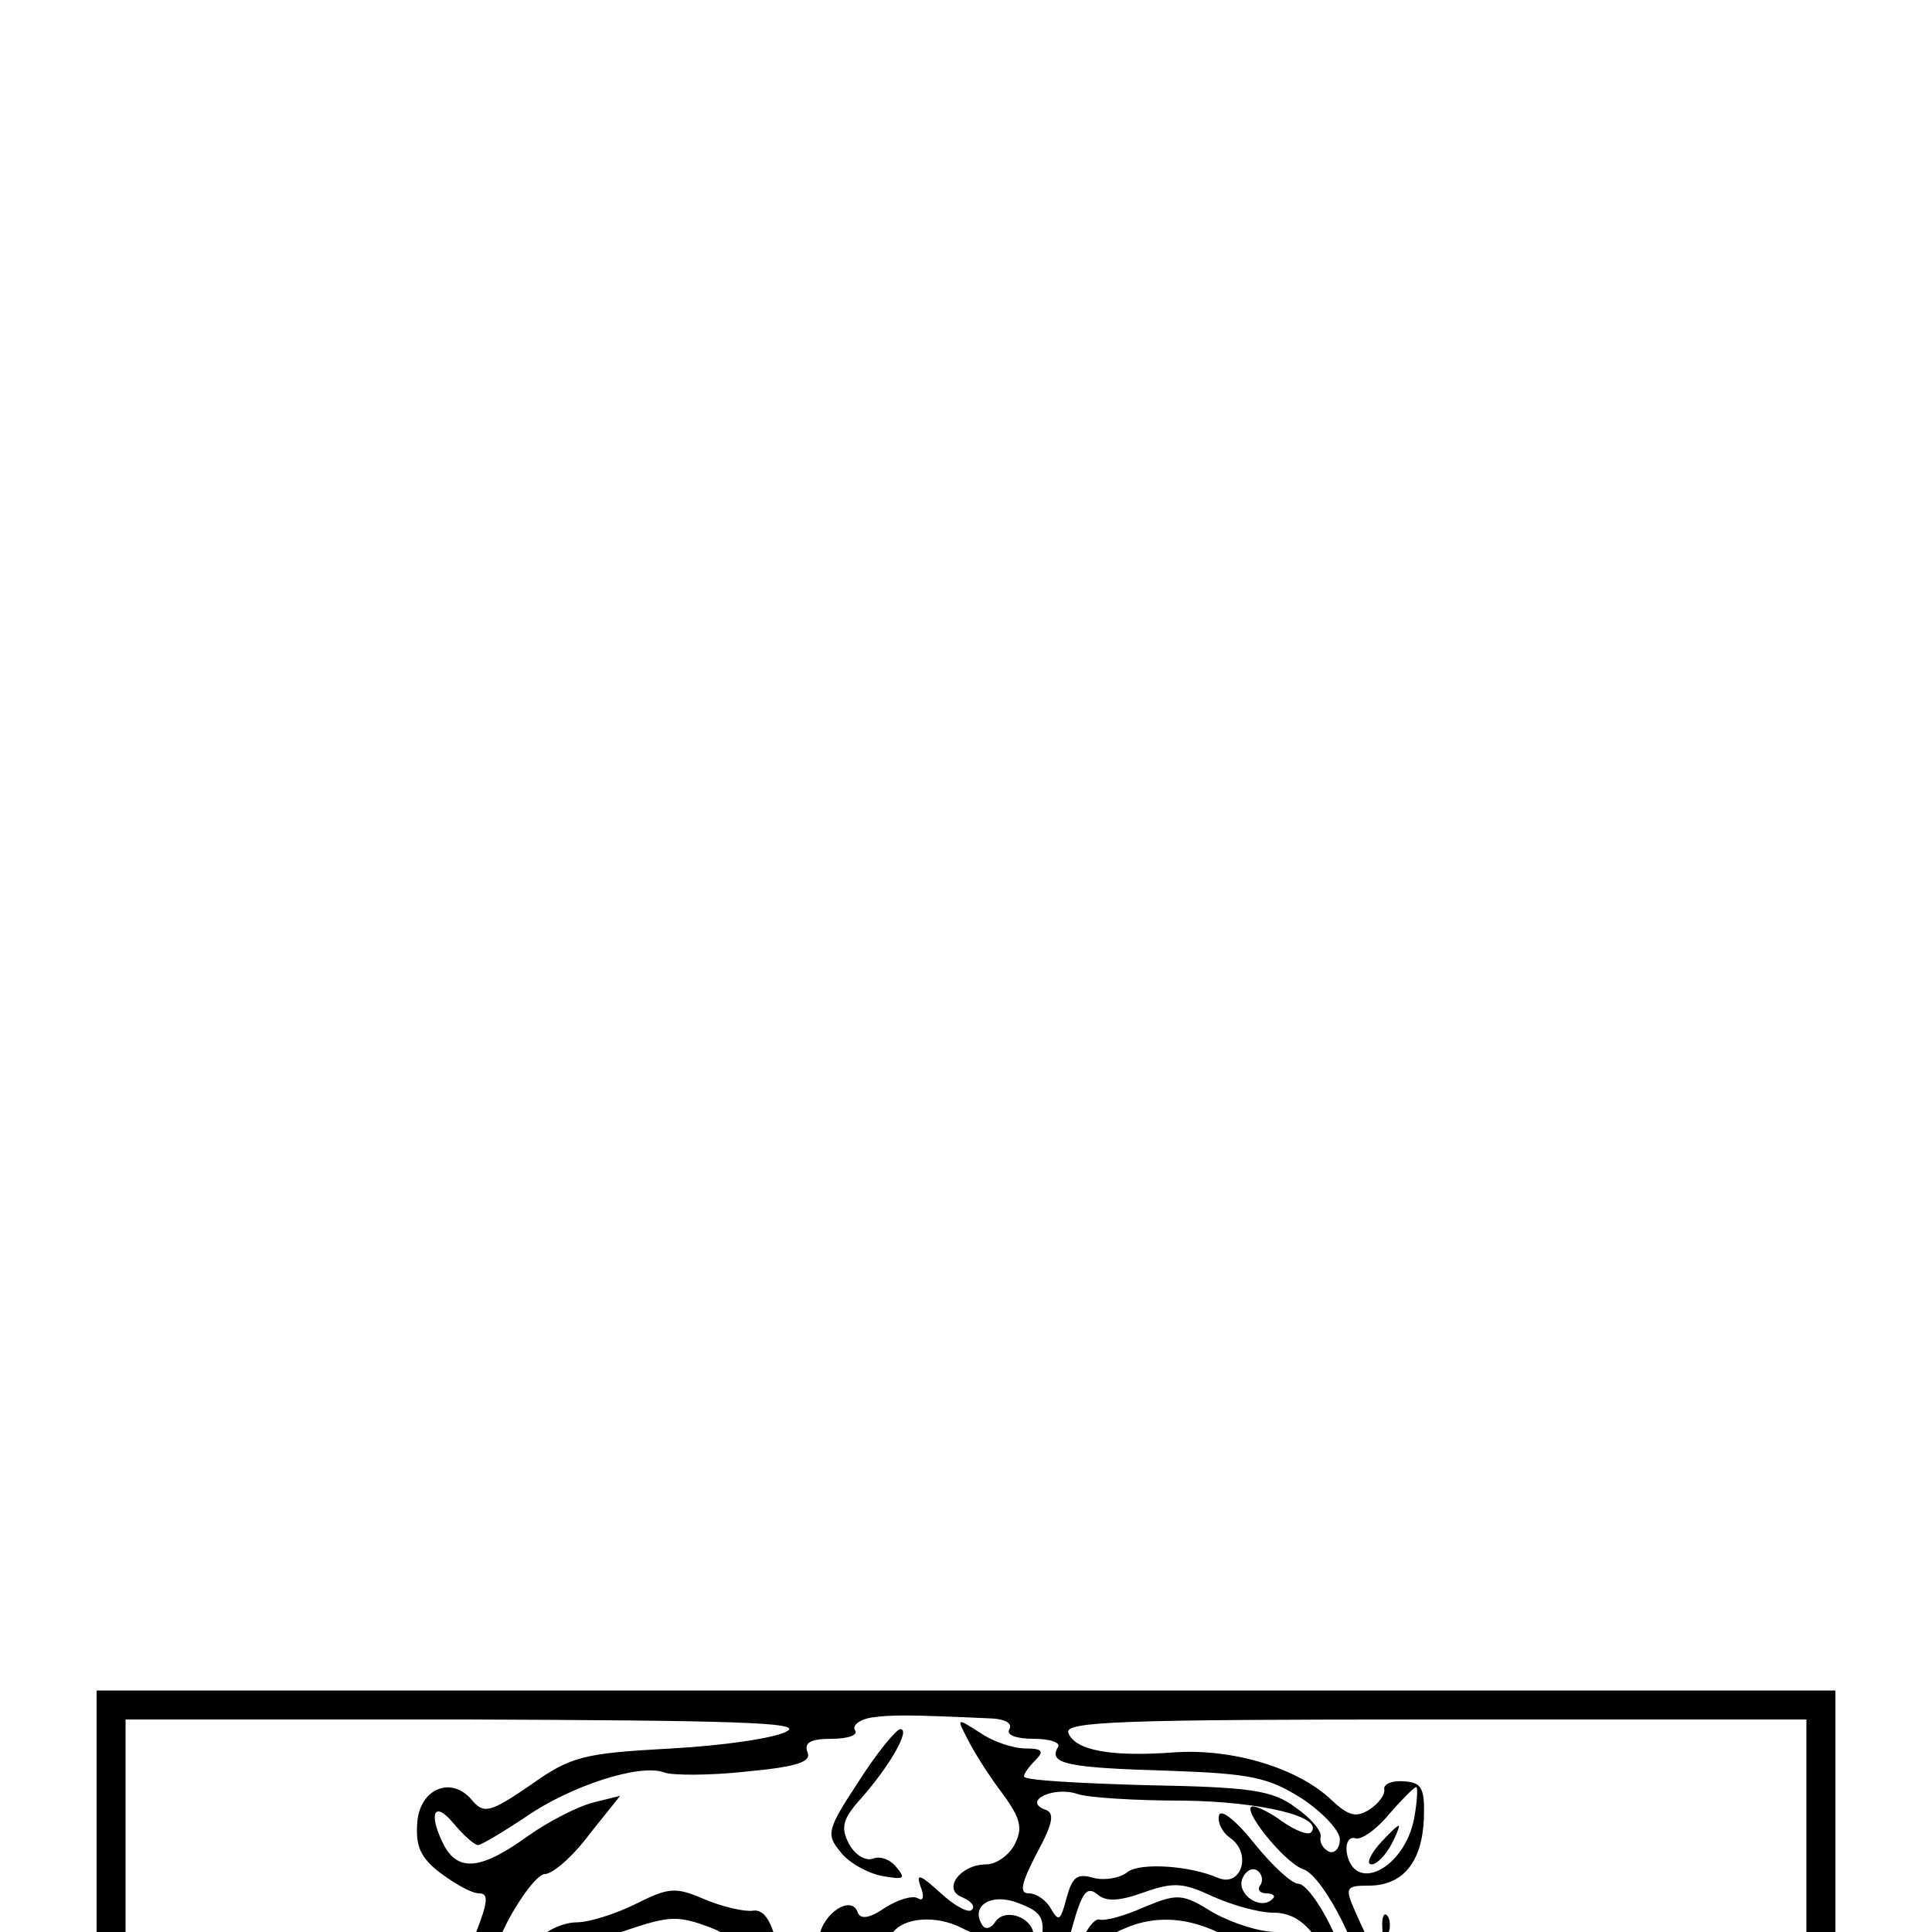
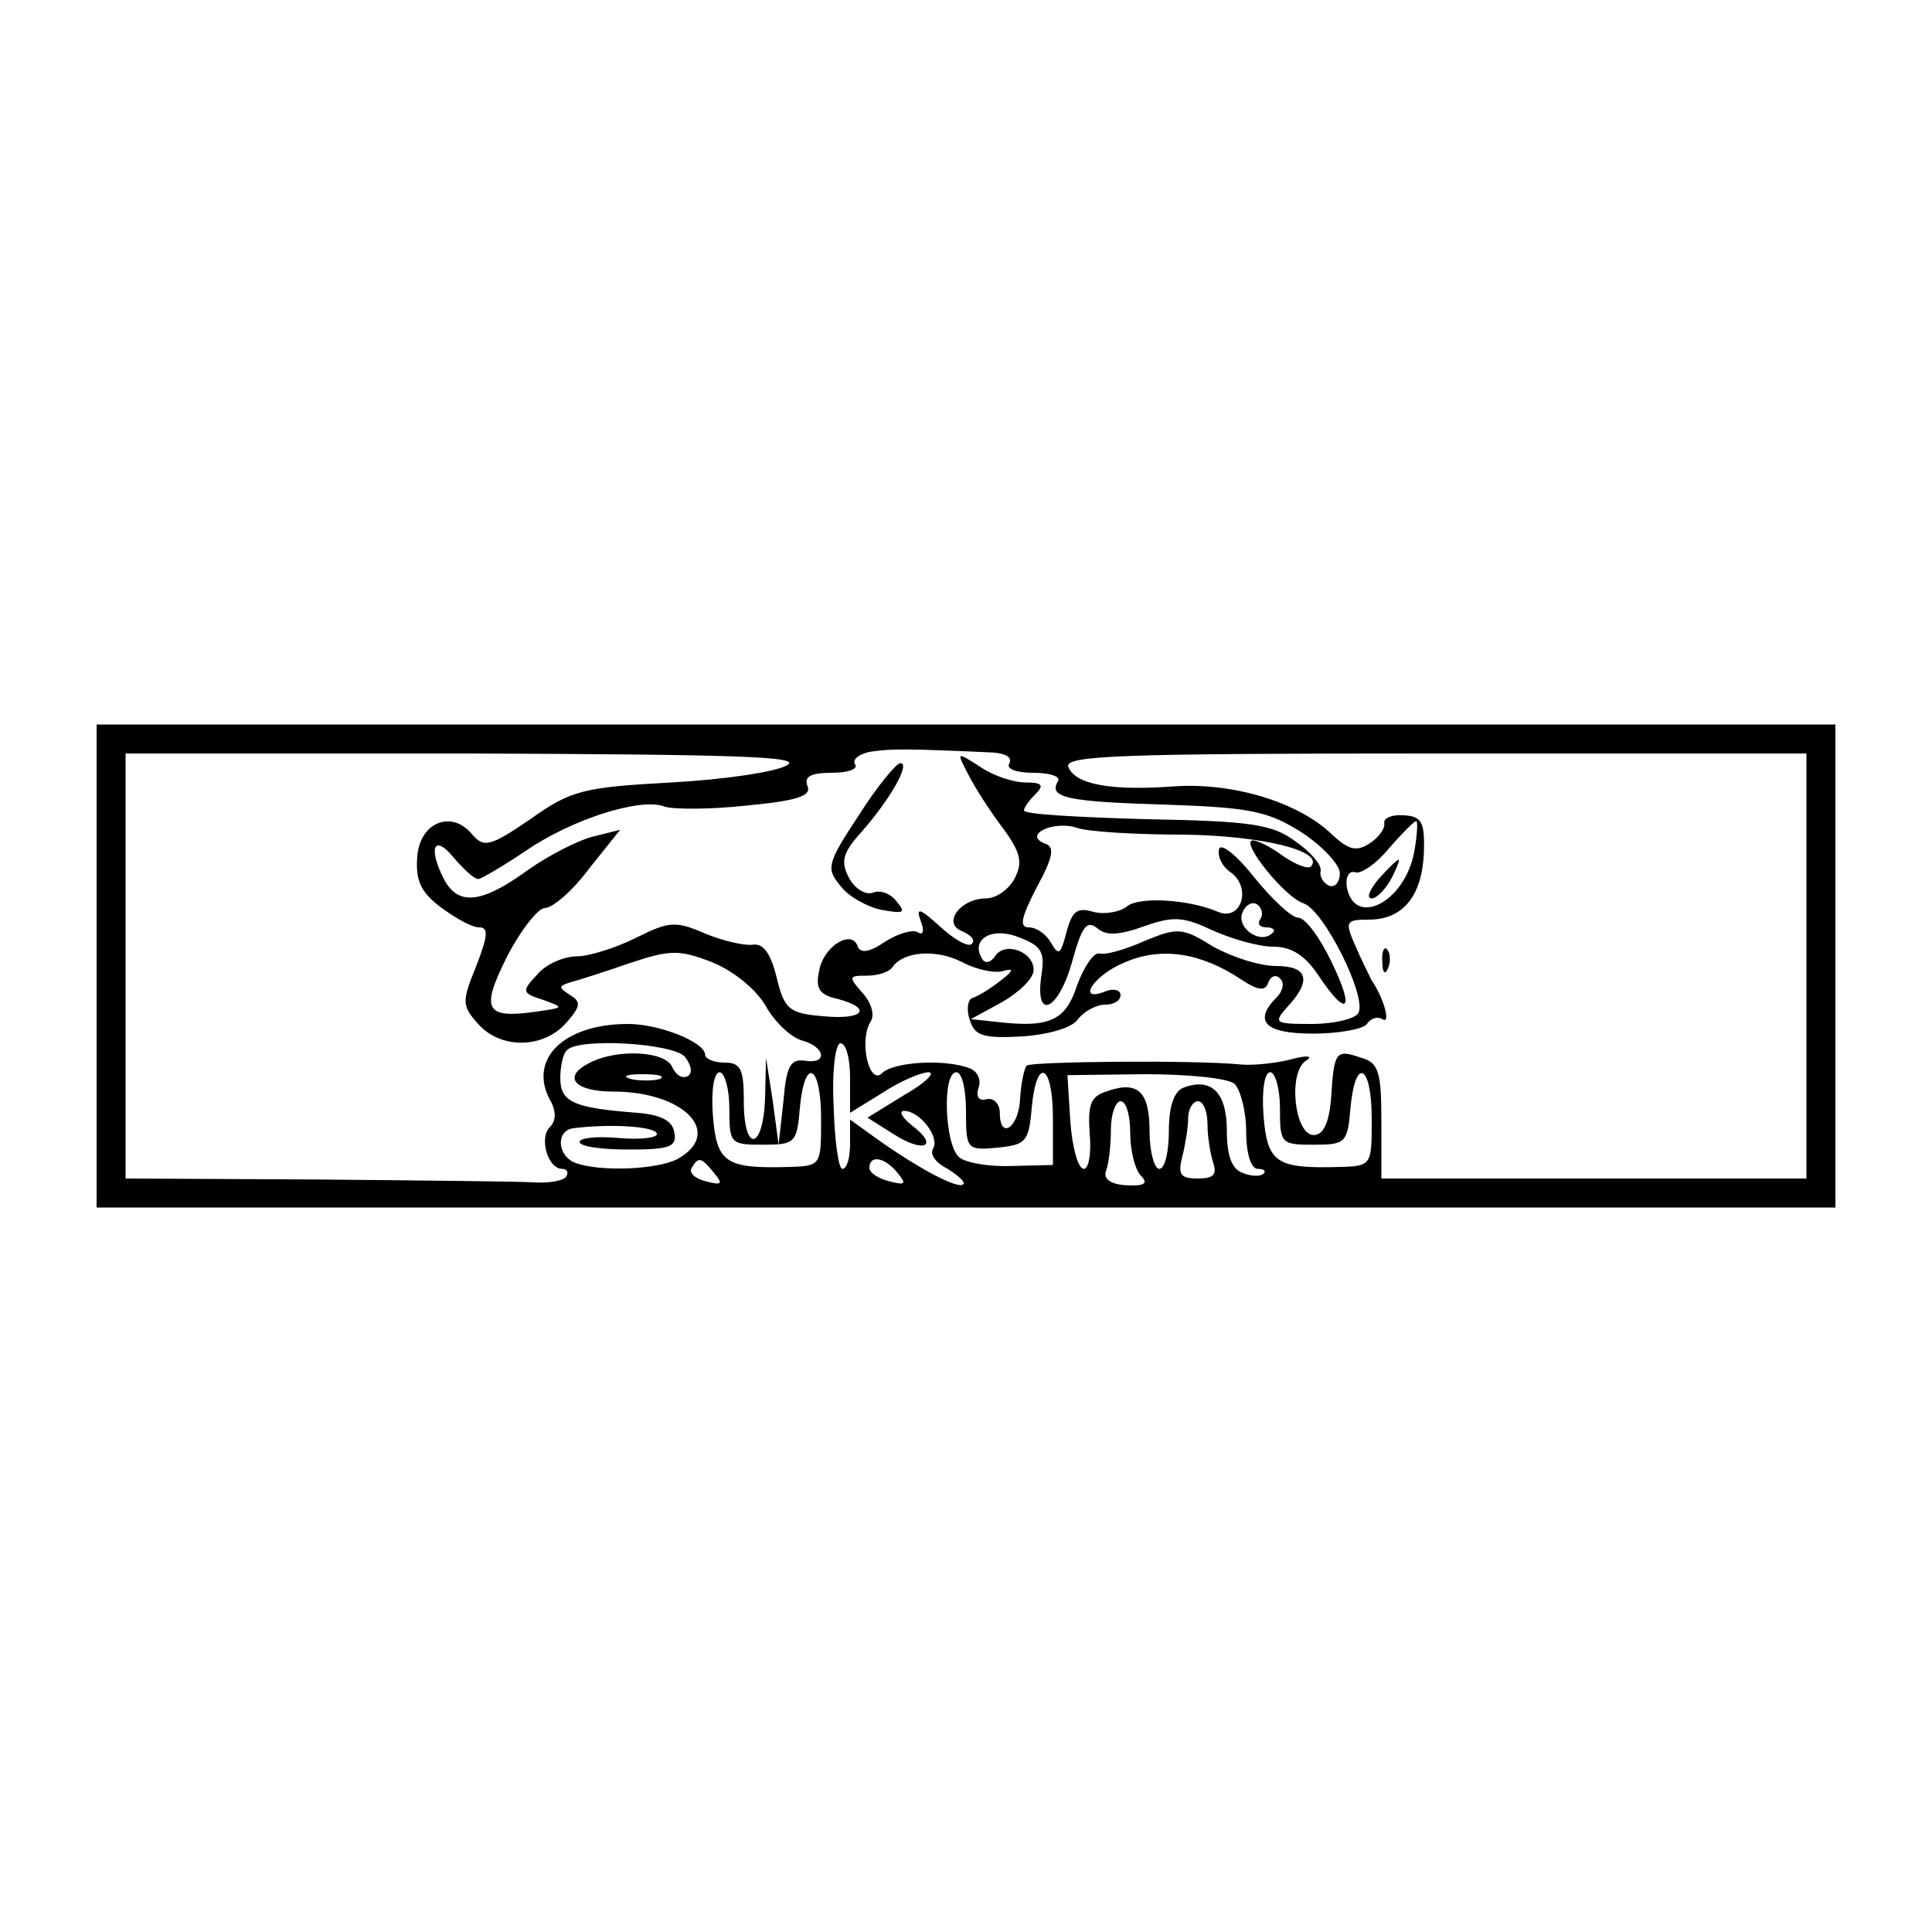
<svg xmlns="http://www.w3.org/2000/svg" version="1.0" width="200pt" height="200pt" viewBox="0 0 200 200" preserveAspectRatio="xMidYMid meet">
-   <g transform="translate(0,300) scale(0.1,-0.1)" fill="#000000" stroke="none">
+   <g transform="translate(0,200) scale(0.1,-0.1)" fill="#000000" stroke="none">
    <path d="M100 1000 l0 -250 900 0 900 0 0 250 0 250 -900 0 -900 0 0 -250z m928 221 c13 -1 20 -5 17 -11 -4 -6 7 -10 25 -10 17 0 29 -4 25 -9 -10 -17 11 -21 113 -24 88 -3 105 -7 140 -29 21 -14 39 -33 39 -42 0 -9 -5 -15 -11 -13 -6 3 -10 9 -9 15 2 6 -10 20 -26 31 -24 18 -47 21 -155 23 -69 2 -126 5 -126 9 0 3 5 10 12 17 9 9 7 12 -10 12 -13 0 -34 7 -47 16 -25 16 -25 16 -13 -7 7 -14 23 -39 36 -56 19 -26 21 -36 12 -53 -6 -11 -19 -20 -29 -20 -27 0 -46 -26 -25 -34 9 -4 14 -9 10 -13 -3 -4 -18 4 -33 18 -21 19 -25 20 -20 6 4 -10 3 -16 -3 -12 -5 3 -20 -1 -34 -10 -16 -11 -25 -12 -28 -5 -6 19 -36 0 -40 -25 -4 -18 0 -25 19 -29 37 -10 27 -22 -15 -18 -35 3 -40 7 -48 40 -6 25 -14 36 -25 34 -9 -1 -31 4 -50 12 -30 13 -37 12 -71 -5 -20 -10 -48 -19 -61 -19 -13 0 -32 -8 -41 -19 -16 -17 -16 -19 6 -26 22 -8 22 -8 -5 -12 -55 -8 -60 1 -32 57 14 27 32 50 39 50 8 0 29 18 46 41 l32 40 -28 -7 c-16 -4 -47 -20 -68 -35 -47 -34 -71 -37 -86 -10 -17 33 -11 48 9 24 11 -13 22 -23 26 -23 3 0 25 13 49 29 46 32 119 56 144 46 9 -3 47 -3 84 1 53 5 68 10 64 20 -4 10 3 14 25 14 17 0 28 4 24 9 -3 5 5 11 17 13 21 3 38 3 126 -1z m-213 -13 c-11 -7 -65 -15 -120 -18 -91 -5 -104 -8 -146 -38 -41 -28 -48 -30 -60 -16 -21 26 -54 13 -57 -22 -2 -25 3 -37 24 -53 15 -11 32 -21 40 -21 10 0 9 -9 -3 -40 -15 -37 -15 -41 2 -60 23 -26 67 -26 91 1 15 17 16 22 4 29 -12 8 -12 9 0 13 8 2 36 11 62 20 42 14 51 14 85 1 22 -9 46 -28 56 -46 9 -16 26 -32 37 -35 25 -7 27 -25 3 -21 -15 2 -19 -6 -22 -42 l-5 -45 -6 45 -7 45 -1 -42 c-2 -54 -22 -57 -22 -3 0 33 -3 40 -20 40 -11 0 -20 4 -20 8 0 13 -47 32 -80 32 -66 0 -103 -36 -81 -78 7 -12 7 -22 0 -29 -11 -11 -2 -43 13 -43 5 0 7 -4 4 -8 -2 -4 -17 -7 -33 -6 -15 1 -117 2 -225 3 l-198 1 0 220 0 220 353 0 c275 -1 348 -3 332 -12z m1055 -208 l0 -220 -220 0 -220 0 0 59 c0 52 -3 61 -21 66 -26 9 -28 7 -31 -41 -2 -26 -8 -39 -18 -39 -20 0 -27 65 -8 77 8 5 1 6 -17 1 -16 -4 -39 -6 -50 -5 -50 5 -217 3 -222 -1 -3 -3 -6 -19 -7 -34 -1 -30 -21 -44 -21 -15 0 9 -6 16 -14 14 -8 -2 -11 3 -8 12 3 8 -1 17 -9 20 -25 10 -79 7 -91 -5 -13 -13 -24 33 -12 53 5 7 1 20 -8 30 -15 17 -15 18 5 18 11 0 23 4 26 9 11 16 45 19 72 5 15 -8 35 -12 43 -9 11 3 10 0 -3 -10 -10 -8 -23 -16 -29 -18 -5 -1 -7 -12 -3 -23 5 -16 13 -19 53 -17 29 2 53 9 59 18 6 8 19 15 28 15 9 0 16 4 16 10 0 5 -7 7 -15 4 -32 -13 -13 17 20 30 37 16 78 10 120 -18 18 -12 25 -12 28 -3 2 6 8 9 12 4 5 -4 3 -13 -3 -19 -25 -25 -13 -38 37 -38 28 0 53 5 56 10 4 6 11 8 16 5 9 -6 2 21 -11 40 -3 6 -11 22 -17 36 -11 25 -10 27 14 27 35 0 55 24 57 69 1 32 -2 38 -21 39 -12 1 -21 -3 -20 -8 1 -6 -6 -15 -15 -21 -14 -9 -22 -7 -40 10 -35 33 -102 53 -162 49 -66 -5 -103 2 -110 20 -5 12 54 14 379 14 l385 0 0 -220z m-645 136 c81 -1 147 -17 132 -33 -3 -3 -16 2 -29 11 -12 9 -26 16 -31 16 -14 0 32 -58 52 -65 21 -6 67 -98 57 -114 -4 -6 -26 -11 -48 -11 -39 0 -40 1 -25 18 25 27 21 42 -12 42 -17 0 -45 9 -65 20 -32 20 -37 20 -71 6 -20 -9 -41 -15 -47 -13 -6 1 -16 -14 -23 -33 -12 -37 -29 -44 -82 -38 l-28 3 33 18 c17 10 32 24 32 33 0 19 -30 30 -40 14 -4 -6 -10 -8 -13 -3 -13 20 9 34 37 23 24 -9 28 -15 24 -40 -7 -48 18 -36 32 15 10 36 15 43 26 34 9 -8 23 -7 48 2 31 11 41 10 71 -4 20 -9 48 -17 63 -17 19 0 33 -9 47 -30 30 -45 38 -36 13 15 -12 25 -27 45 -34 45 -7 0 -27 19 -45 41 -18 23 -35 37 -37 30 -2 -7 3 -18 12 -24 22 -16 11 -51 -13 -41 -30 13 -81 16 -94 6 -7 -6 -23 -9 -35 -6 -17 5 -22 1 -28 -21 -6 -23 -8 -25 -16 -11 -5 9 -15 16 -23 16 -10 0 -8 10 8 41 18 33 19 43 8 46 -22 9 10 24 34 16 11 -4 61 -7 110 -7z m239 -18 c-10 -53 -63 -79 -70 -35 -1 10 3 16 9 14 6 -2 22 9 35 25 13 15 26 28 28 28 2 0 1 -15 -2 -32z m-159 -69 c-4 -5 -1 -9 6 -9 7 0 10 -3 6 -6 -12 -12 -37 5 -31 21 3 8 10 12 15 9 5 -3 7 -10 4 -15z m-596 -143 c7 -9 8 -17 3 -20 -6 -3 -12 1 -16 9 -6 17 -58 20 -87 4 -27 -14 -14 -29 26 -29 73 0 115 -43 66 -70 -22 -11 -80 -13 -105 -4 -19 7 -21 33 -3 36 39 5 87 2 87 -6 0 -4 -18 -6 -40 -4 -22 2 -40 0 -40 -4 0 -5 23 -8 51 -8 43 0 50 3 47 18 -2 12 -14 18 -38 20 -66 5 -80 11 -80 36 0 12 3 26 7 29 13 13 110 7 122 -7z m171 -22 l0 -36 34 21 c18 12 40 21 47 21 8 0 -3 -11 -24 -23 l-39 -24 27 -17 c31 -20 48 -13 19 9 -10 8 -14 15 -8 15 16 0 37 -27 30 -39 -4 -6 3 -15 15 -21 11 -7 19 -14 16 -16 -5 -5 -42 14 -85 44 l-32 23 0 -25 c0 -14 -3 -26 -8 -26 -4 0 -8 29 -9 65 -2 37 2 65 7 65 6 0 10 -16 10 -36z m-197 -1 c-7 -2 -21 -2 -30 0 -10 3 -4 5 12 5 17 0 24 -2 18 -5z m72 -30 c0 -37 1 -38 35 -38 33 0 35 2 38 38 5 54 22 45 22 -11 0 -48 0 -49 -32 -50 -67 -2 -76 4 -80 53 -2 26 1 45 7 45 5 0 10 -17 10 -37z m245 -4 c0 -39 1 -40 33 -37 29 3 32 6 35 41 5 54 22 46 22 -11 l0 -48 -42 -1 c-23 -1 -48 3 -55 9 -15 12 -18 88 -3 88 6 0 10 -18 10 -41z m278 29 c6 -6 12 -28 12 -49 0 -23 5 -39 12 -39 6 0 9 -2 6 -5 -3 -3 -13 -3 -22 1 -11 4 -16 18 -16 44 0 39 -16 55 -45 44 -10 -4 -15 -20 -15 -45 0 -21 -4 -39 -10 -39 -5 0 -10 18 -10 39 0 41 -12 53 -45 41 -16 -5 -19 -14 -17 -43 2 -21 -1 -37 -6 -37 -6 0 -12 22 -14 49 l-3 48 80 1 c44 0 86 -4 93 -10z m47 -25 c0 -37 1 -38 35 -38 33 0 35 2 38 38 5 54 22 45 22 -11 0 -48 0 -49 -32 -50 -67 -2 -76 4 -80 53 -2 26 1 45 7 45 5 0 10 -17 10 -37z m-155 -26 c0 -18 5 -38 11 -44 8 -8 4 -11 -15 -10 -17 1 -24 7 -21 15 3 8 5 27 5 43 0 16 5 29 10 29 6 0 10 -15 10 -33z m80 9 c0 -13 3 -31 6 -40 4 -12 0 -16 -16 -16 -18 0 -21 4 -16 23 3 12 6 30 6 40 0 9 5 17 10 17 6 0 10 -11 10 -24z m-511 -50 c10 -12 8 -13 -8 -9 -12 3 -18 9 -15 14 7 12 10 11 23 -5z m190 0 c10 -12 8 -13 -8 -9 -12 3 -21 9 -21 14 0 14 16 11 29 -5z" />
    <path d="M889 1156 c-33 -50 -34 -55 -19 -73 8 -11 28 -22 43 -25 23 -4 25 -3 15 9 -6 8 -17 12 -24 9 -8 -3 -19 4 -25 15 -9 17 -7 26 13 48 29 33 51 71 40 71 -4 0 -24 -24 -43 -54z" />
    <path d="M1431 1004 c0 -11 3 -14 6 -6 3 7 2 16 -1 19 -3 4 -6 -2 -5 -13z" />
    <path d="M1427 1090 c-9 -11 -13 -20 -7 -20 5 0 14 9 20 20 6 11 9 20 8 20 -2 0 -11 -9 -21 -20z" />
  </g>
</svg>
